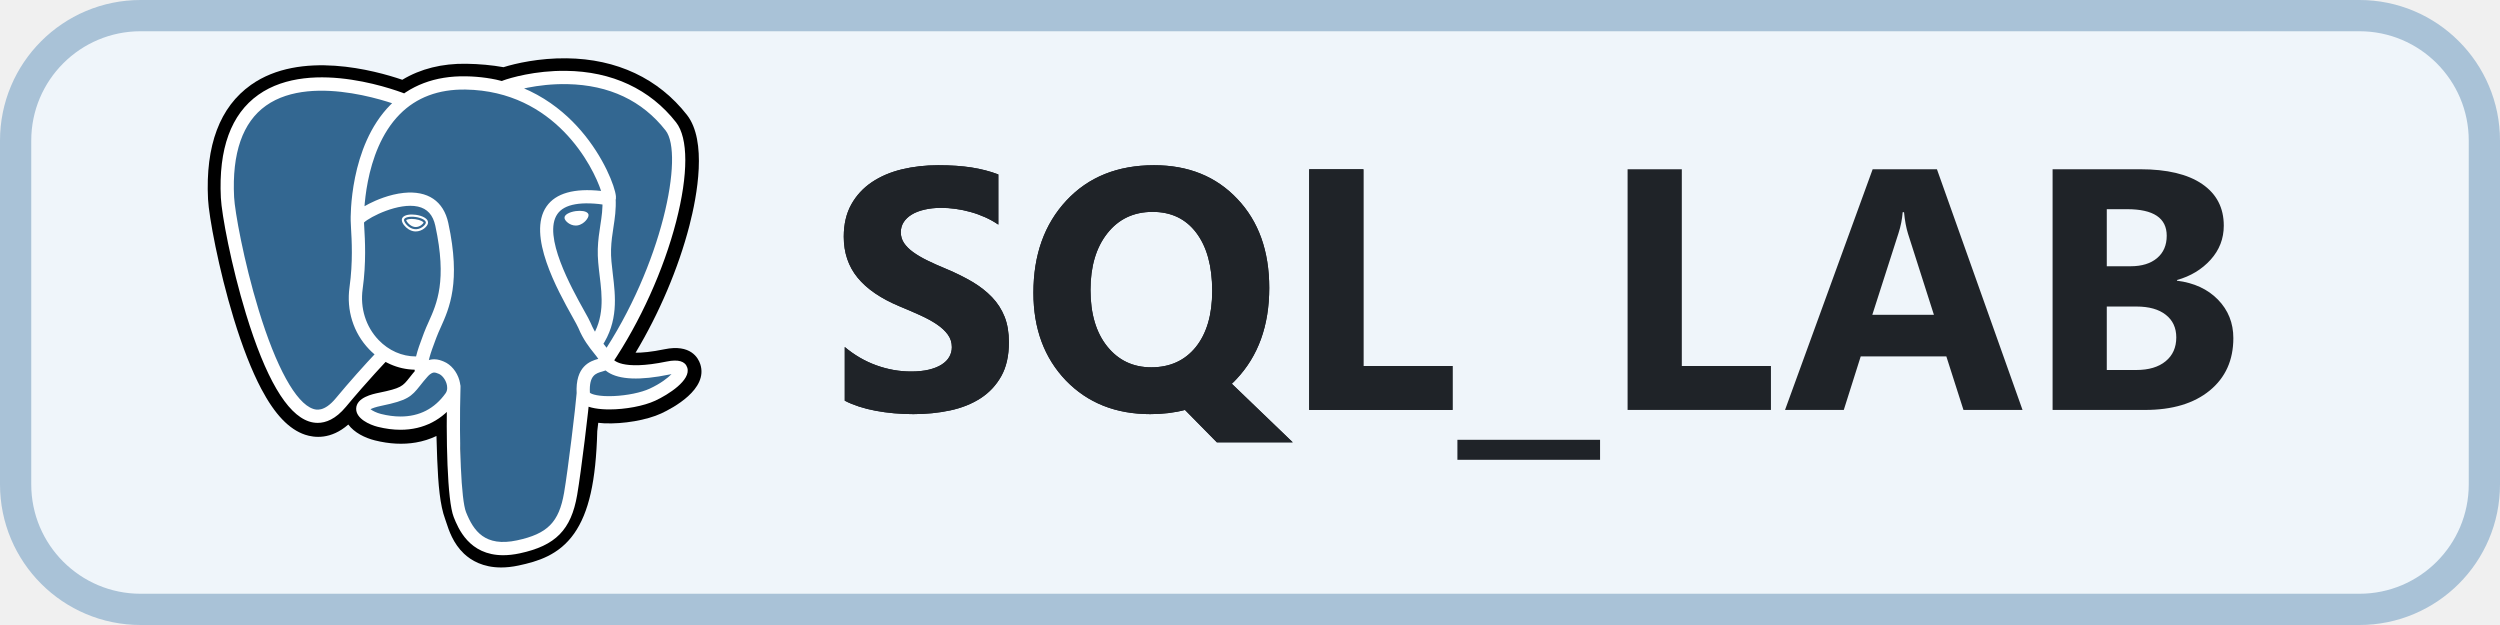
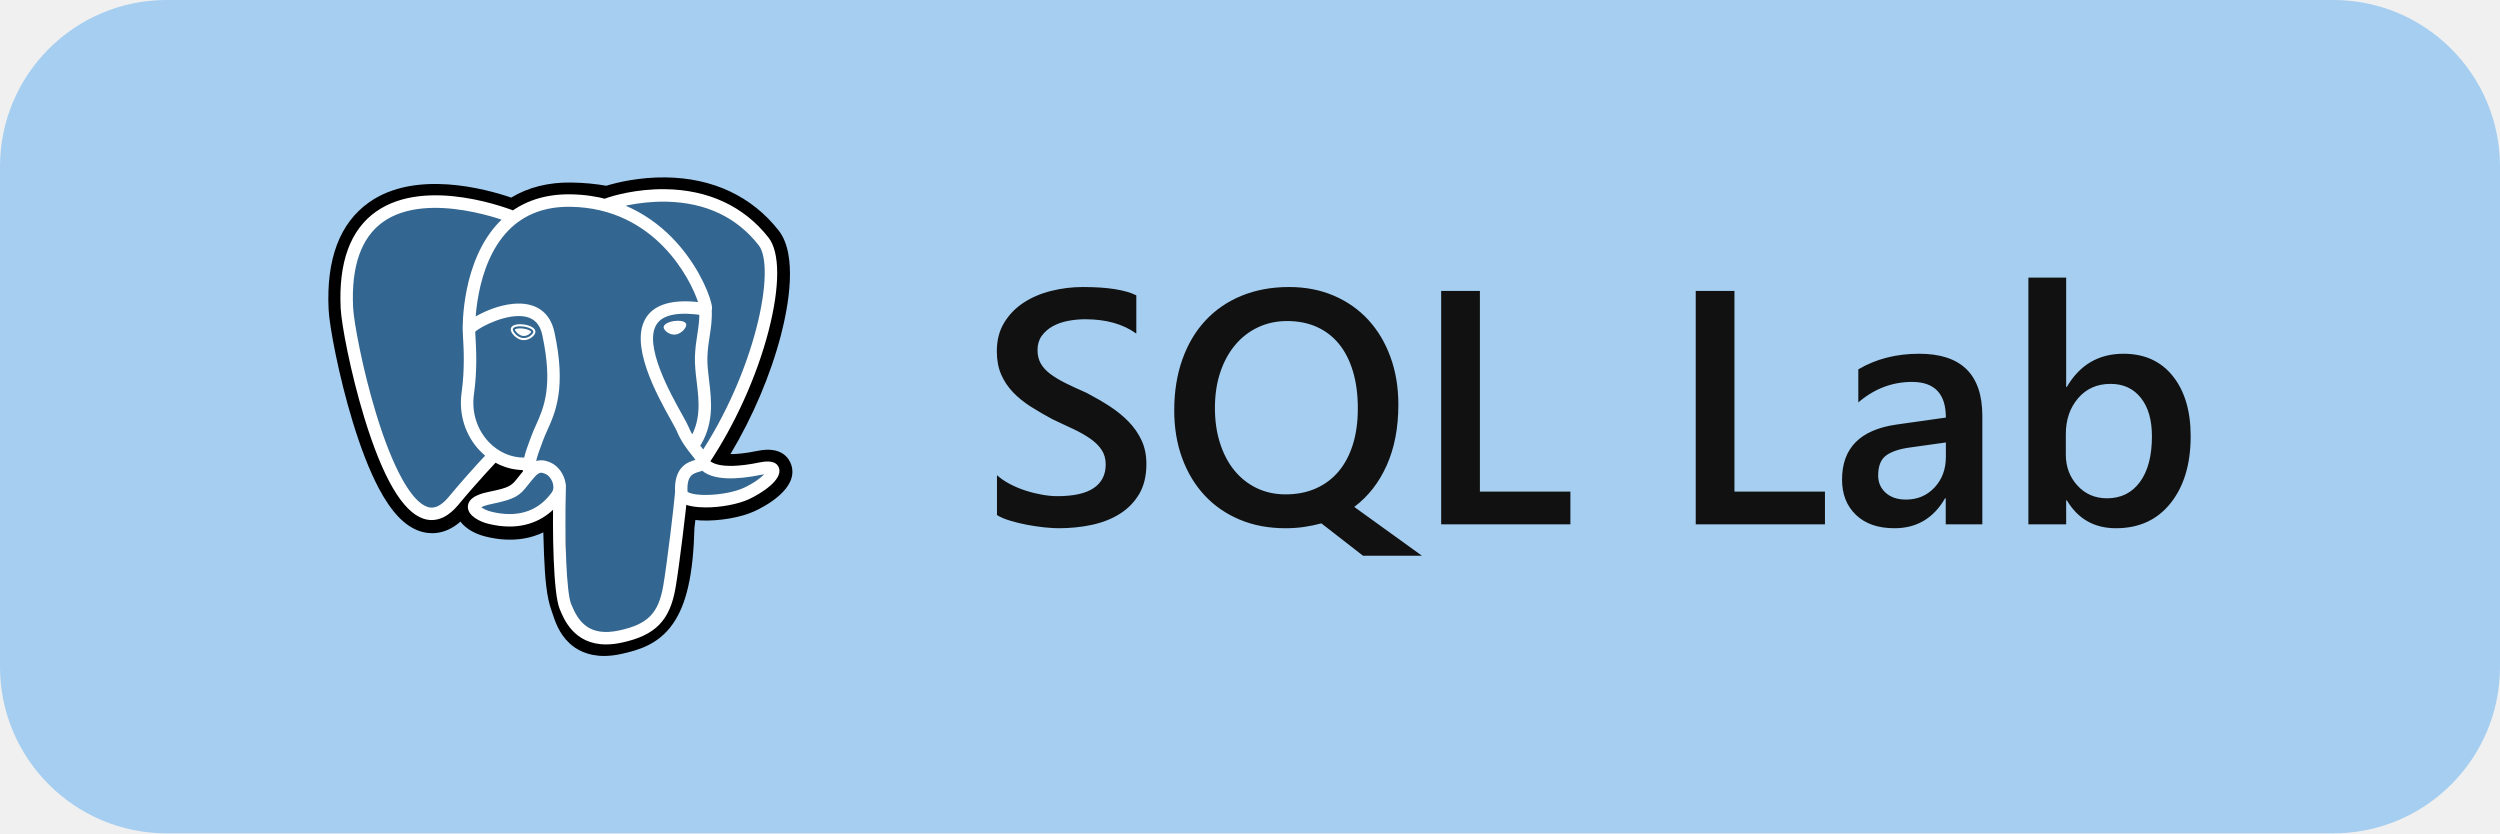
- <svg xmlns="http://www.w3.org/2000/svg" width="80" height="20" viewBox="0 0 80 20" role="img" aria-labelledby="title desc">
-   <rect x=".5" y=".5" width="79" height="19" rx="4" fill="#eff5fa" stroke="#a9c2d7" />
-   <g transform="translate(6 1.5) scale(.133)">
+ <svg xmlns="http://www.w3.org/2000/svg" width="120" height="40" viewBox="0 0 120 40" role="img" aria-labelledby="title desc">
+   <rect width="120" height="40" rx="8" fill="#a5cef0" />
+   <g transform="translate(14.848 8) scale(.1875)">
    <path d="M93.809 92.112c.785-6.533.55-7.492 5.416-6.433l1.235.108c3.742.17 8.637-.602 11.513-1.938 6.191-2.873 9.861-7.668 3.758-6.409-13.924 2.873-14.881-1.842-14.881-1.842 14.703-21.815 20.849-49.508 15.543-56.287-14.47-18.489-39.517-9.746-39.936-9.52l-.134.025c-2.751-.571-5.83-.912-9.289-.968-6.301-.104-11.082 1.652-14.709 4.402 0 0-44.683-18.409-42.604 23.151.442 8.841 12.672 66.898 27.26 49.362 5.332-6.412 10.484-11.834 10.484-11.834 2.558 1.699 5.622 2.567 8.834 2.255l.249-.212c-.078.796-.044 1.575.099 2.497-3.757 4.199-2.653 4.936-10.166 6.482-7.602 1.566-3.136 4.355-.221 5.084 3.535.884 11.712 2.136 17.238-5.598l-.22.882c1.474 1.18 1.375 8.477 1.583 13.69.209 5.214.558 10.079 1.621 12.948 1.063 2.868 2.317 10.256 12.191 8.14 8.252-1.764 14.561-4.309 15.136-27.985" />
    <path d="M75.458 125.256c-4.367 0-7.211-1.689-8.938-3.32-2.607-2.46-3.641-5.629-4.259-7.522l-.267-.79c-1.244-3.358-1.666-8.193-1.916-14.419-.038-.935-.064-1.898-.093-2.919-.021-.747-.047-1.684-.085-2.664a18.8 18.8 0 01-4.962 1.568c-3.079.526-6.389.356-9.84-.507-2.435-.609-4.965-1.871-6.407-3.82-4.203 3.681-8.212 3.182-10.396 2.453-3.853-1.285-7.301-4.896-10.542-11.037-2.309-4.375-4.542-10.075-6.638-16.943-3.65-11.96-5.969-24.557-6.175-28.693C4.292 23.698 7.777 14.44 15.296 9.129 27.157.751 45.128 5.678 51.68 7.915c4.402-2.653 9.581-3.944 15.433-3.851 3.143.051 6.136.327 8.916.823 2.9-.912 8.628-2.221 15.185-2.139 12.081.144 22.092 4.852 28.949 13.615 4.894 6.252 2.474 19.381.597 26.651-2.642 10.226-7.271 21.102-12.957 30.57 1.544.011 3.781-.174 6.961-.831 6.274-1.295 8.109 2.069 8.607 3.575 1.995 6.042-6.677 10.608-9.382 11.864-3.466 1.609-9.117 2.589-13.745 2.377l-.202-.013-1.216-.107-.12 1.014-.116.991c-.311 11.999-2.025 19.598-5.552 24.619-3.697 5.264-8.835 6.739-13.361 7.709-1.544.33-2.947.474-4.219.474zm-9.19-43.671c2.819 2.256 3.066 6.501 3.287 14.434.028.99.054 1.927.089 2.802.106 2.65.355 8.855 1.327 11.477.137.371.26.747.39 1.146 1.083 3.316 1.626 4.979 6.309 3.978 3.931-.843 5.952-1.599 7.534-3.851 2.299-3.274 3.585-9.86 3.821-19.575l4.783.116-4.75-.57.14-1.186c.455-3.91.783-6.734 3.396-8.602 2.097-1.498 4.486-1.353 6.389-1.01-2.091-1.58-2.669-3.433-2.823-4.193l-.399-1.965 1.121-1.663c6.457-9.58 11.781-21.354 14.609-32.304 2.906-11.251 2.02-17.226 1.134-18.356-11.729-14.987-32.068-8.799-34.192-8.097l-.359.194-1.8.335-.922-.191c-2.542-.528-5.366-.82-8.393-.869-4.756-.08-8.593 1.044-11.739 3.431l-2.183 1.655-2.533-1.043c-5.412-2.213-21.308-6.662-29.696-.721-4.656 3.298-6.777 9.76-6.305 19.207.156 3.119 2.275 14.926 5.771 26.377 4.831 15.825 9.221 21.082 11.054 21.693.32.108 1.15-.537 1.976-1.529a270.708 270.708 0 0110.694-12.07l2.77-2.915 3.349 2.225c1.35.897 2.839 1.406 4.368 1.502l7.987-6.812-1.157 11.808c-.026.265-.039.626.065 1.296l.348 2.238-1.51 1.688-.174.196 4.388 2.025 1.836-2.301z" />
    <path fill="#336791" d="M115.731 77.44c-13.925 2.873-14.882-1.842-14.882-1.842 14.703-21.816 20.849-49.51 15.545-56.287C101.924.823 76.875 9.566 76.457 9.793l-.135.024c-2.751-.571-5.83-.911-9.291-.967-6.301-.103-11.08 1.652-14.707 4.402 0 0-44.684-18.408-42.606 23.151.442 8.842 12.672 66.899 27.26 49.363 5.332-6.412 10.483-11.834 10.483-11.834 2.559 1.699 5.622 2.567 8.833 2.255l.25-.212c-.078.796-.042 1.575.1 2.497-3.758 4.199-2.654 4.936-10.167 6.482-7.602 1.566-3.136 4.355-.22 5.084 3.534.884 11.712 2.136 17.237-5.598l-.221.882c1.473 1.18 2.507 7.672 2.334 13.557-.174 5.885-.29 9.926.871 13.082 1.16 3.156 2.316 10.256 12.192 8.14 8.252-1.768 12.528-6.351 13.124-13.995.422-5.435 1.377-4.631 1.438-9.49l.767-2.3c.884-7.367.14-9.743 5.225-8.638l1.235.108c3.742.17 8.639-.602 11.514-1.938 6.19-2.871 9.861-7.667 3.758-6.408z" />
    <path fill="#fff" d="M75.957 122.307c-8.232 0-10.84-6.519-11.907-9.185-1.562-3.907-1.899-19.069-1.551-31.503a1.59 1.59 0 011.64-1.55 1.594 1.594 0 011.55 1.639c-.401 14.341.168 27.337 1.324 30.229 1.804 4.509 4.54 8.453 12.275 6.796 7.343-1.575 10.093-4.359 11.318-11.46.94-5.449 2.799-20.951 3.028-24.01a1.593 1.593 0 011.71-1.472 1.597 1.597 0 011.472 1.71c-.239 3.185-2.089 18.657-3.065 24.315-1.446 8.387-5.185 12.191-13.794 14.037-1.463.313-2.792.453-4 .454zM31.321 90.466a6.71 6.71 0 01-2.116-.35c-5.347-1.784-10.44-10.492-15.138-25.885-3.576-11.717-5.842-23.947-6.041-27.922-.589-11.784 2.445-20.121 9.02-24.778 13.007-9.216 34.888-.44 35.813-.062a1.596 1.596 0 01-1.207 2.955c-.211-.086-21.193-8.492-32.768-.285-5.622 3.986-8.203 11.392-7.672 22.011.167 3.349 2.284 15.285 5.906 27.149 4.194 13.742 8.967 22.413 13.096 23.79.648.216 2.62.873 5.439-2.517A245.272 245.272 0 0145.88 73.046a1.596 1.596 0 012.304 2.208c-.048.05-4.847 5.067-10.077 11.359-2.477 2.979-4.851 3.853-6.786 3.853zm69.429-13.445a1.596 1.596 0 01-1.322-2.487c14.863-22.055 20.08-48.704 15.612-54.414-5.624-7.186-13.565-10.939-23.604-11.156-7.433-.16-13.341 1.738-14.307 2.069l-.243.099c-.971.305-1.716-.227-1.997-.849a1.6 1.6 0 01.631-2.025c.046-.027.192-.089.429-.176l-.021.006.021-.007c1.641-.601 7.639-2.4 15.068-2.315 11.108.118 20.284 4.401 26.534 12.388 2.957 3.779 2.964 12.485.019 23.887-3.002 11.625-8.651 24.118-15.497 34.277-.306.457-.81.703-1.323.703zm.76 10.21c-2.538 0-4.813-.358-6.175-1.174-1.4-.839-1.667-1.979-1.702-2.584-.382-6.71 3.32-7.878 5.208-8.411-.263-.398-.637-.866-1.024-1.349-1.101-1.376-2.609-3.26-3.771-6.078-.182-.44-.752-1.463-1.412-2.648-3.579-6.418-11.026-19.773-6.242-26.612 2.214-3.165 6.623-4.411 13.119-3.716C97.6 28.837 88.5 10.625 66.907 10.271c-6.494-.108-11.82 1.889-15.822 5.93-8.96 9.049-8.636 25.422-8.631 25.586a1.595 1.595 0 11-3.19.084c-.02-.727-.354-17.909 9.554-27.916C53.455 9.272 59.559 6.96 66.96 7.081c13.814.227 22.706 7.25 27.732 13.101 5.479 6.377 8.165 13.411 8.386 15.759.165 1.746-1.088 2.095-1.341 2.147l-.576.013c-6.375-1.021-10.465-.312-12.156 2.104-3.639 5.201 3.406 17.834 6.414 23.229.768 1.376 1.322 2.371 1.576 2.985.988 2.396 2.277 4.006 3.312 5.3.911 1.138 1.7 2.125 1.982 3.283.131.23 1.99 2.98 13.021.703 2.765-.57 4.423-.083 4.93 1.45.997 3.015-4.597 6.532-7.694 7.97-2.775 1.29-7.204 2.106-11.036 2.106zm-4.696-4.021c.35.353 2.101.962 5.727.806 3.224-.138 6.624-.839 8.664-1.786 2.609-1.212 4.351-2.567 5.253-3.492l-.5.092c-7.053 1.456-12.042 1.262-14.828-.577a6.162 6.162 0 01-.54-.401c-.302.119-.581.197-.78.253-1.58.443-3.214.902-2.996 5.105zm-45.562 8.915c-1.752 0-3.596-.239-5.479-.71-1.951-.488-5.24-1.957-5.19-4.37.057-2.707 3.994-3.519 5.476-3.824 5.354-1.103 5.703-1.545 7.376-3.67.488-.619 1.095-1.39 1.923-2.314 1.229-1.376 2.572-2.073 3.992-2.073.989 0 1.8.335 2.336.558 1.708.708 3.133 2.42 3.719 4.467.529 1.847.276 3.625-.71 5.006-3.237 4.533-7.886 6.93-13.443 6.93zm-7.222-4.943c.481.372 1.445.869 2.518 1.137 1.631.408 3.213.615 4.705.615 4.546 0 8.196-1.882 10.847-5.594.553-.774.387-1.757.239-2.274-.31-1.083-1.08-2.068-1.873-2.397-.43-.178-.787-.314-1.115-.314-.176 0-.712 0-1.614 1.009a41.146 41.146 0 00-1.794 2.162c-2.084 2.646-3.039 3.544-9.239 4.821-1.513.31-2.289.626-2.674.835zm12.269-7.36a1.596 1.596 0 01-1.575-1.354 8.218 8.218 0 01-.08-.799c-4.064-.076-7.985-1.82-10.962-4.926-3.764-3.927-5.477-9.368-4.699-14.927.845-6.037.529-11.366.359-14.229-.047-.796-.081-1.371-.079-1.769.003-.505.013-1.844 4.489-4.113 1.592-.807 4.784-2.215 8.271-2.576 5.777-.597 9.585 1.976 10.725 7.246 3.077 14.228.244 20.521-1.825 25.117-.385.856-.749 1.664-1.04 2.447l-.257.69c-1.093 2.931-2.038 5.463-1.748 7.354a1.595 1.595 0 01-1.335 1.819l-.244.02zM42.464 42.26l.062 1.139c.176 2.974.504 8.508-.384 14.86-.641 4.585.759 9.06 3.843 12.276 2.437 2.542 5.644 3.945 8.94 3.945h.068c.369-1.555.982-3.197 1.642-4.966l.255-.686c.329-.884.714-1.74 1.122-2.646 1.991-4.424 4.47-9.931 1.615-23.132-.565-2.615-1.936-4.128-4.189-4.627-4.628-1.022-11.525 2.459-12.974 3.837zm9.63-.677c-.08.564 1.033 2.07 2.485 2.271 1.449.203 2.689-.975 2.768-1.539.079-.564-1.033-1.186-2.485-1.388-1.451-.202-2.691.092-2.768.656zm2.818 2.826l-.407-.028c-.9-.125-1.81-.692-2.433-1.518-.219-.29-.576-.852-.505-1.354.101-.736.999-1.177 2.4-1.177.313 0 .639.023.967.069.766.106 1.477.327 2.002.62.91.508.977 1.075.936 1.368-.112.813-1.405 2.02-2.96 2.02zm-2.289-2.732c.045.348.907 1.496 2.029 1.651l.261.018c1.036 0 1.81-.815 1.901-1.082-.096-.182-.762-.634-2.025-.81a5.823 5.823 0 00-.821-.059c-.812 0-1.243.183-1.345.282zm43.605-1.245c.079.564-1.033 2.07-2.484 2.272-1.45.202-2.691-.975-2.771-1.539-.076-.564 1.036-1.187 2.486-1.388 1.45-.203 2.689.092 2.769.655zm-2.819 2.56c-1.396 0-2.601-1.086-2.7-1.791-.115-.846 1.278-1.489 2.712-1.688.316-.044.629-.066.93-.066 1.238 0 2.058.363 2.14.949.053.379-.238.964-.739 1.492-.331.347-1.026.948-1.973 1.079l-.37.025zm.943-3.013c-.276 0-.564.021-.856.061-1.441.201-2.301.779-2.259 1.089.048.341.968 1.332 2.173 1.332l.297-.021c.787-.109 1.378-.623 1.66-.919.443-.465.619-.903.598-1.052-.028-.198-.56-.49-1.613-.49zm3.965 32.843a1.594 1.594 0 01-1.324-2.483c3.398-5.075 2.776-10.25 2.175-15.255-.257-2.132-.521-4.337-.453-6.453.07-2.177.347-3.973.614-5.71.317-2.058.617-4.002.493-6.31a1.595 1.595 0 113.186-.172c.142 2.638-.197 4.838-.525 6.967-.253 1.643-.515 3.342-.578 5.327-.061 1.874.178 3.864.431 5.97.64 5.322 1.365 11.354-2.691 17.411a1.596 1.596 0 01-1.328.708z" />
  </g>
-   <path fill="#1f2328" d="M27.032 12.823L27.032 11.104C27.344 11.365 27.682 11.561 28.047 11.692C28.413 11.823 28.781 11.888 29.154 11.888C29.372 11.888 29.563 11.868 29.726 11.829C29.889 11.789 30.025 11.735 30.134 11.665C30.243 11.595 30.325 11.513 30.378 11.418C30.432 11.323 30.459 11.22 30.459 11.109C30.459 10.959 30.416 10.824 30.33 10.706C30.244 10.588 30.127 10.479 29.978 10.379C29.83 10.278 29.653 10.182 29.449 10.089C29.245 9.996 29.025 9.901 28.789 9.804C28.187 9.553 27.739 9.247 27.443 8.885C27.148 8.524 27 8.087 27 7.575C27 7.174 27.081 6.829 27.242 6.541C27.403 6.253 27.622 6.016 27.9 5.829C28.177 5.643 28.499 5.506 28.864 5.418C29.229 5.331 29.616 5.287 30.024 5.287C30.425 5.287 30.78 5.311 31.09 5.359C31.4 5.408 31.685 5.482 31.947 5.582L31.947 7.188C31.818 7.099 31.677 7.02 31.525 6.952C31.373 6.884 31.216 6.827 31.055 6.783C30.894 6.738 30.734 6.705 30.574 6.683C30.415 6.662 30.264 6.651 30.121 6.651C29.924 6.651 29.745 6.67 29.584 6.708C29.422 6.745 29.286 6.798 29.175 6.866C29.064 6.934 28.978 7.015 28.917 7.11C28.857 7.205 28.826 7.312 28.826 7.43C28.826 7.559 28.86 7.674 28.928 7.776C28.996 7.878 29.093 7.975 29.218 8.066C29.344 8.158 29.496 8.247 29.675 8.335C29.854 8.423 30.056 8.513 30.282 8.606C30.59 8.735 30.866 8.872 31.112 9.017C31.357 9.162 31.567 9.326 31.743 9.509C31.918 9.691 32.052 9.9 32.146 10.134C32.239 10.369 32.285 10.642 32.285 10.953C32.285 11.383 32.204 11.744 32.041 12.036C31.878 12.327 31.657 12.564 31.377 12.745C31.098 12.925 30.773 13.055 30.403 13.134C30.032 13.213 29.641 13.252 29.229 13.252C28.806 13.252 28.405 13.216 28.023 13.145C27.642 13.073 27.312 12.966 27.032 12.823ZM36.808 13.252C35.705 13.252 34.806 12.894 34.111 12.178C33.417 11.455 33.069 10.518 33.069 9.369C33.069 8.155 33.422 7.17 34.127 6.415C34.829 5.663 35.764 5.287 36.931 5.287C38.03 5.287 38.918 5.647 39.595 6.366C40.276 7.083 40.616 8.031 40.616 9.213C40.616 10.42 40.263 11.396 39.558 12.14C39.533 12.165 39.509 12.19 39.488 12.213C39.466 12.236 39.443 12.259 39.418 12.28L41.368 14.155L38.94 14.155L37.919 13.118C37.583 13.207 37.212 13.252 36.808 13.252ZM36.883 6.78C36.278 6.78 35.794 7.009 35.433 7.468C35.075 7.922 34.896 8.526 34.896 9.278C34.896 10.04 35.075 10.644 35.433 11.088C35.791 11.532 36.26 11.754 36.84 11.754C37.438 11.754 37.912 11.539 38.263 11.109C38.614 10.672 38.79 10.073 38.79 9.31C38.79 8.515 38.619 7.894 38.279 7.446C37.943 7.002 37.477 6.78 36.883 6.78ZM46.481 13.118L41.894 13.118L41.894 5.416L43.629 5.416L43.629 11.711L46.481 11.711ZM51.202 14.713L46.637 14.713L46.637 14.074L51.202 14.074ZM56.67 13.118L52.083 13.118L52.083 5.416L53.818 5.416L53.818 11.711L56.67 11.711ZM64.721 13.118L62.831 13.118L62.283 11.405L59.543 11.405L59.001 13.118L57.121 13.118L59.925 5.416L61.982 5.416ZM61.885 10.073L61.058 7.484C60.997 7.29 60.954 7.059 60.929 6.791L60.886 6.791C60.868 7.016 60.824 7.24 60.752 7.462L59.914 10.073ZM65.683 13.118L65.683 5.416L68.486 5.416C69.346 5.416 70.006 5.573 70.468 5.888C70.93 6.204 71.161 6.648 71.161 7.22C71.161 7.636 71.021 7.999 70.74 8.311C70.458 8.622 70.099 8.839 69.663 8.961L69.663 8.982C70.21 9.05 70.648 9.253 70.976 9.589C71.303 9.926 71.467 10.336 71.467 10.819C71.467 11.525 71.215 12.084 70.71 12.498C70.205 12.911 69.516 13.118 68.642 13.118ZM67.417 6.694L67.417 8.52L68.18 8.52C68.538 8.52 68.82 8.433 69.026 8.26C69.232 8.086 69.335 7.847 69.335 7.543C69.335 6.977 68.912 6.694 68.067 6.694ZM67.417 9.809L67.417 11.84L68.357 11.84C68.758 11.84 69.073 11.747 69.3 11.56C69.527 11.374 69.641 11.12 69.641 10.798C69.641 10.49 69.529 10.248 69.305 10.073C69.082 9.897 68.769 9.809 68.368 9.809Z" />
-   <path fill="#1f2328" d="M27.032 12.823L27.032 11.104C27.344 11.365 27.682 11.561 28.047 11.692C28.413 11.823 28.781 11.888 29.154 11.888C29.372 11.888 29.563 11.868 29.726 11.829C29.889 11.789 30.025 11.735 30.134 11.665C30.243 11.595 30.325 11.513 30.378 11.418C30.432 11.323 30.459 11.22 30.459 11.109C30.459 10.959 30.416 10.824 30.33 10.706C30.244 10.588 30.127 10.479 29.978 10.379C29.83 10.278 29.653 10.182 29.449 10.089C29.245 9.996 29.025 9.901 28.789 9.804C28.187 9.553 27.739 9.247 27.443 8.885C27.148 8.524 27 8.087 27 7.575C27 7.174 27.081 6.829 27.242 6.541C27.403 6.253 27.622 6.016 27.9 5.829C28.177 5.643 28.499 5.506 28.864 5.418C29.229 5.331 29.616 5.287 30.024 5.287C30.425 5.287 30.78 5.311 31.09 5.359C31.4 5.408 31.685 5.482 31.947 5.582L31.947 7.188C31.818 7.099 31.677 7.02 31.525 6.952C31.373 6.884 31.216 6.827 31.055 6.783C30.894 6.738 30.734 6.705 30.574 6.683C30.415 6.662 30.264 6.651 30.121 6.651C29.924 6.651 29.745 6.67 29.584 6.708C29.422 6.745 29.286 6.798 29.175 6.866C29.064 6.934 28.978 7.015 28.917 7.11C28.857 7.205 28.826 7.312 28.826 7.43C28.826 7.559 28.86 7.674 28.928 7.776C28.996 7.878 29.093 7.975 29.218 8.066C29.344 8.158 29.496 8.247 29.675 8.335C29.854 8.423 30.056 8.513 30.282 8.606C30.59 8.735 30.866 8.872 31.112 9.017C31.357 9.162 31.567 9.326 31.743 9.509C31.918 9.691 32.052 9.9 32.146 10.134C32.239 10.369 32.285 10.642 32.285 10.953C32.285 11.383 32.204 11.744 32.041 12.036C31.878 12.327 31.657 12.564 31.377 12.745C31.098 12.925 30.773 13.055 30.403 13.134C30.032 13.213 29.641 13.252 29.229 13.252C28.806 13.252 28.405 13.216 28.023 13.145C27.642 13.073 27.312 12.966 27.032 12.823ZM36.808 13.252C35.705 13.252 34.806 12.894 34.111 12.178C33.417 11.455 33.069 10.518 33.069 9.369C33.069 8.155 33.422 7.17 34.127 6.415C34.829 5.663 35.764 5.287 36.931 5.287C38.03 5.287 38.918 5.647 39.595 6.366C40.276 7.083 40.616 8.031 40.616 9.213C40.616 10.42 40.263 11.396 39.558 12.14C39.533 12.165 39.509 12.19 39.488 12.213C39.466 12.236 39.443 12.259 39.418 12.28L41.368 14.155L38.94 14.155L37.919 13.118C37.583 13.207 37.212 13.252 36.808 13.252ZM36.883 6.78C36.278 6.78 35.794 7.009 35.433 7.468C35.075 7.922 34.896 8.526 34.896 9.278C34.896 10.04 35.075 10.644 35.433 11.088C35.791 11.532 36.26 11.754 36.84 11.754C37.438 11.754 37.912 11.539 38.263 11.109C38.614 10.672 38.79 10.073 38.79 9.31C38.79 8.515 38.619 7.894 38.279 7.446C37.943 7.002 37.477 6.78 36.883 6.78ZM46.481 13.118L41.894 13.118L41.894 5.416L43.629 5.416L43.629 11.711L46.481 11.711Z" />
+   <path id="label" fill="#111111" d="M47.855 24.723L47.855 22.809C48.027 22.965 48.232 23.105 48.469 23.23C48.706 23.355 48.957 23.461 49.223 23.547C49.488 23.633 49.754 23.699 50.02 23.746C50.285 23.793 50.53 23.816 50.754 23.816C51.535 23.816 52.117 23.686 52.5 23.426C52.883 23.165 53.074 22.788 53.074 22.293C53.074 22.027 53.01 21.797 52.883 21.602C52.755 21.406 52.577 21.228 52.348 21.066C52.118 20.905 51.849 20.75 51.539 20.602C51.229 20.453 50.897 20.298 50.543 20.137C50.163 19.934 49.809 19.728 49.48 19.52C49.152 19.311 48.867 19.081 48.625 18.828C48.383 18.576 48.193 18.29 48.055 17.973C47.917 17.655 47.848 17.283 47.848 16.855C47.848 16.329 47.966 15.872 48.203 15.484C48.44 15.096 48.753 14.776 49.141 14.523C49.529 14.271 49.97 14.083 50.465 13.961C50.96 13.839 51.465 13.777 51.98 13.777C53.152 13.777 54.007 13.91 54.543 14.176L54.543 16.012C53.908 15.553 53.09 15.324 52.09 15.324C51.814 15.324 51.539 15.35 51.266 15.402C50.992 15.454 50.747 15.54 50.531 15.66C50.315 15.78 50.139 15.934 50.004 16.121C49.868 16.309 49.801 16.535 49.801 16.801C49.801 17.051 49.853 17.267 49.957 17.449C50.061 17.632 50.214 17.798 50.414 17.949C50.615 18.1 50.859 18.247 51.148 18.391C51.438 18.534 51.772 18.689 52.152 18.855C52.543 19.059 52.911 19.272 53.258 19.496C53.604 19.72 53.909 19.967 54.172 20.238C54.435 20.509 54.643 20.81 54.797 21.141C54.951 21.471 55.027 21.848 55.027 22.27C55.027 22.837 54.913 23.316 54.684 23.707C54.454 24.098 54.146 24.415 53.758 24.66C53.37 24.905 52.923 25.082 52.418 25.191C51.913 25.301 51.379 25.355 50.816 25.355C50.629 25.355 50.398 25.341 50.125 25.313C49.852 25.284 49.572 25.242 49.285 25.188C48.999 25.133 48.728 25.066 48.473 24.988C48.217 24.91 48.012 24.822 47.855 24.723ZM61.699 25.355C60.892 25.355 60.16 25.217 59.504 24.941C58.848 24.665 58.288 24.279 57.824 23.781C57.361 23.284 57.001 22.689 56.746 21.996C56.491 21.303 56.363 20.538 56.363 19.699C56.363 18.803 56.492 17.991 56.75 17.262C57.008 16.533 57.375 15.91 57.852 15.395C58.328 14.879 58.908 14.48 59.59 14.199C60.272 13.918 61.035 13.777 61.879 13.777C62.66 13.777 63.374 13.915 64.02 14.191C64.665 14.467 65.217 14.854 65.676 15.352C66.134 15.849 66.49 16.444 66.742 17.137C66.995 17.829 67.121 18.592 67.121 19.426C67.121 20.53 66.936 21.497 66.566 22.328C66.197 23.159 65.676 23.827 65.004 24.332L68.254 26.676L65.426 26.676L63.426 25.121C63.16 25.194 62.884 25.251 62.598 25.293C62.311 25.335 62.012 25.355 61.699 25.355ZM61.785 15.41C61.275 15.41 60.807 15.51 60.383 15.711C59.958 15.911 59.592 16.195 59.285 16.563C58.978 16.93 58.74 17.368 58.57 17.879C58.401 18.389 58.316 18.957 58.316 19.582C58.316 20.202 58.398 20.767 58.563 21.277C58.727 21.788 58.957 22.224 59.254 22.586C59.551 22.948 59.908 23.229 60.324 23.43C60.741 23.63 61.202 23.73 61.707 23.73C62.243 23.73 62.725 23.637 63.152 23.449C63.579 23.262 63.943 22.992 64.242 22.641C64.542 22.289 64.772 21.858 64.934 21.348C65.095 20.837 65.176 20.257 65.176 19.605C65.176 18.939 65.098 18.345 64.941 17.824C64.785 17.303 64.561 16.865 64.27 16.508C63.978 16.151 63.622 15.879 63.203 15.691C62.784 15.504 62.311 15.41 61.785 15.41ZM75.379 25.168L69.176 25.168L69.176 13.965L71.035 13.965L71.035 23.598L75.379 23.598ZM87.598 25.168L81.395 25.168L81.395 13.965L83.254 13.965L83.254 23.598L87.598 23.598ZM95.152 25.168L93.395 25.168L93.395 23.918L93.363 23.918C92.811 24.876 92.001 25.355 90.934 25.355C90.147 25.355 89.531 25.142 89.086 24.715C88.641 24.288 88.418 23.723 88.418 23.02C88.418 21.509 89.288 20.629 91.027 20.379L93.402 20.043C93.402 18.902 92.861 18.332 91.777 18.332C90.824 18.332 89.965 18.66 89.199 19.316L89.199 17.73C90.043 17.23 91.017 16.98 92.121 16.98C94.142 16.98 95.152 17.975 95.152 19.965ZM93.402 21.238L91.723 21.473C91.202 21.54 90.81 21.667 90.547 21.852C90.284 22.036 90.152 22.361 90.152 22.824C90.152 23.163 90.273 23.44 90.516 23.656C90.758 23.872 91.082 23.98 91.488 23.98C92.04 23.98 92.497 23.786 92.859 23.398C93.221 23.01 93.402 22.522 93.402 21.934ZM99.207 24.012L99.176 24.012L99.176 25.168L97.363 25.168L97.363 13.324L99.176 13.324L99.176 18.574L99.207 18.574C99.827 17.512 100.733 16.98 101.926 16.98C102.936 16.98 103.727 17.339 104.297 18.055C104.867 18.771 105.152 19.73 105.152 20.934C105.152 22.272 104.832 23.344 104.191 24.148C103.551 24.953 102.676 25.355 101.566 25.355C100.525 25.355 99.738 24.908 99.207 24.012ZM99.16 20.832L99.16 21.824C99.16 22.408 99.346 22.902 99.719 23.309C100.091 23.715 100.564 23.918 101.137 23.918C101.809 23.918 102.336 23.656 102.719 23.133C103.102 22.609 103.293 21.879 103.293 20.941C103.293 20.155 103.115 19.539 102.758 19.094C102.401 18.648 101.918 18.426 101.309 18.426C100.663 18.426 100.143 18.655 99.75 19.113C99.357 19.572 99.16 20.145 99.16 20.832Z" />
</svg>
